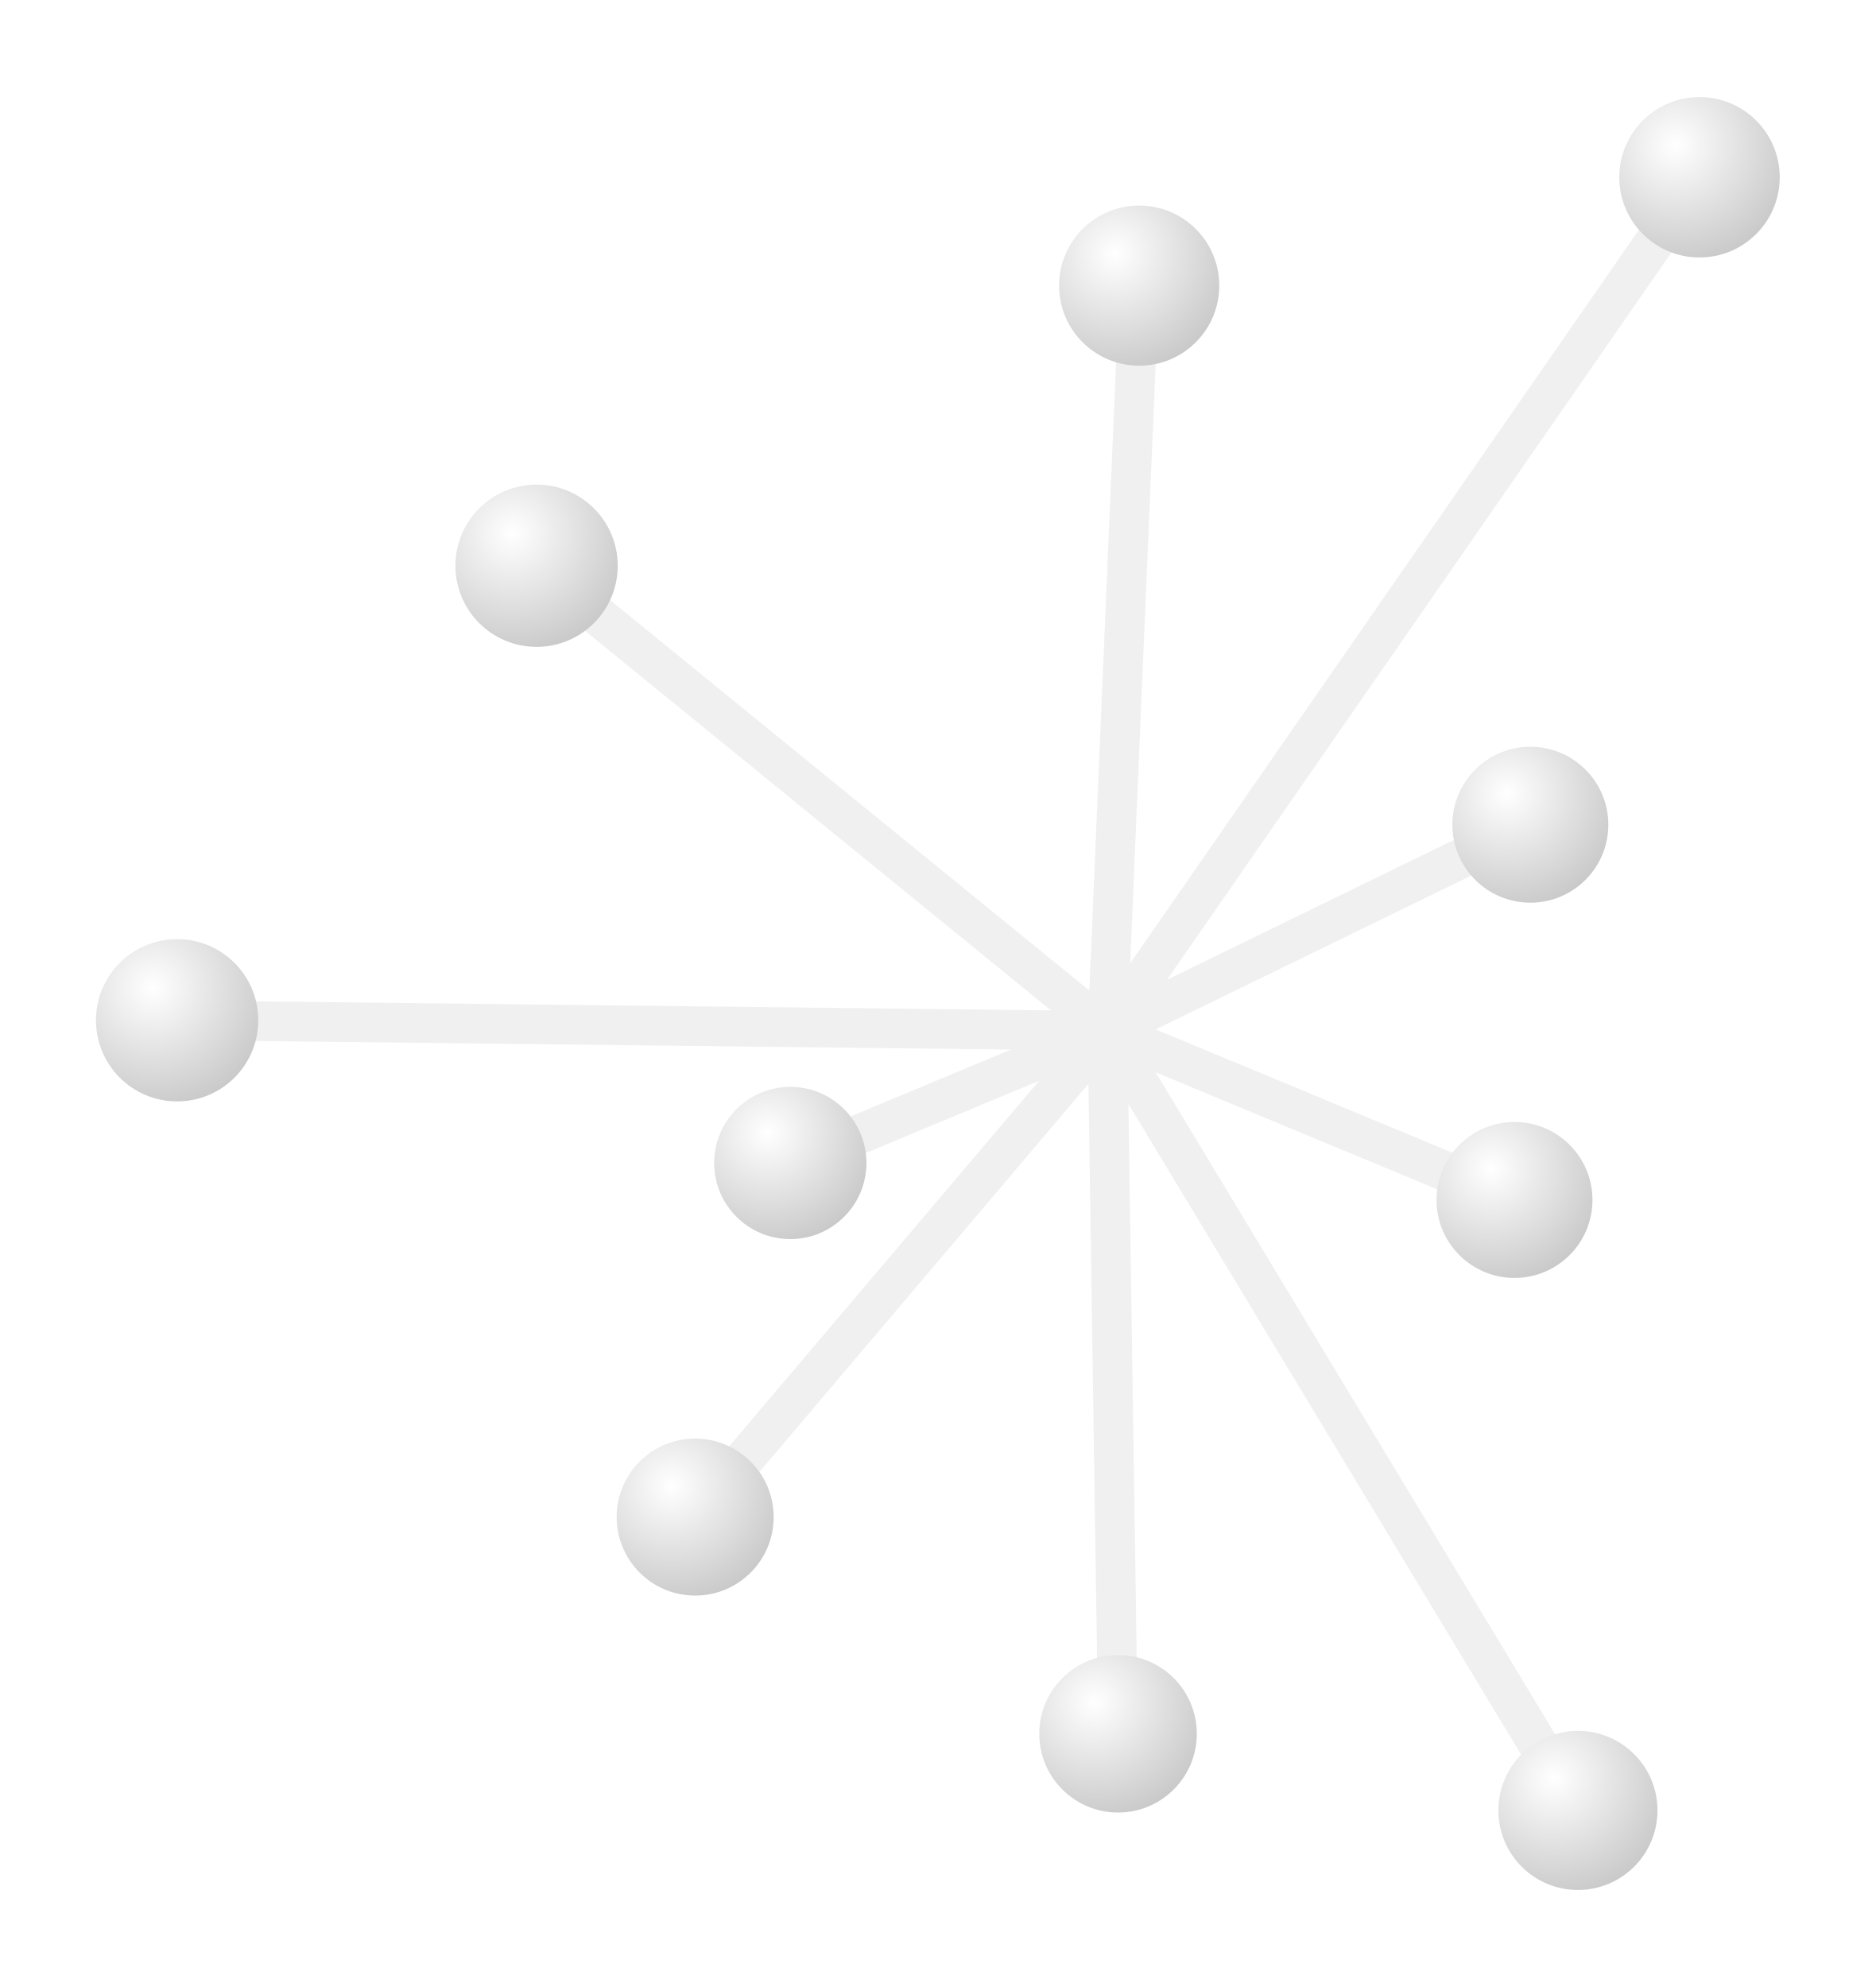
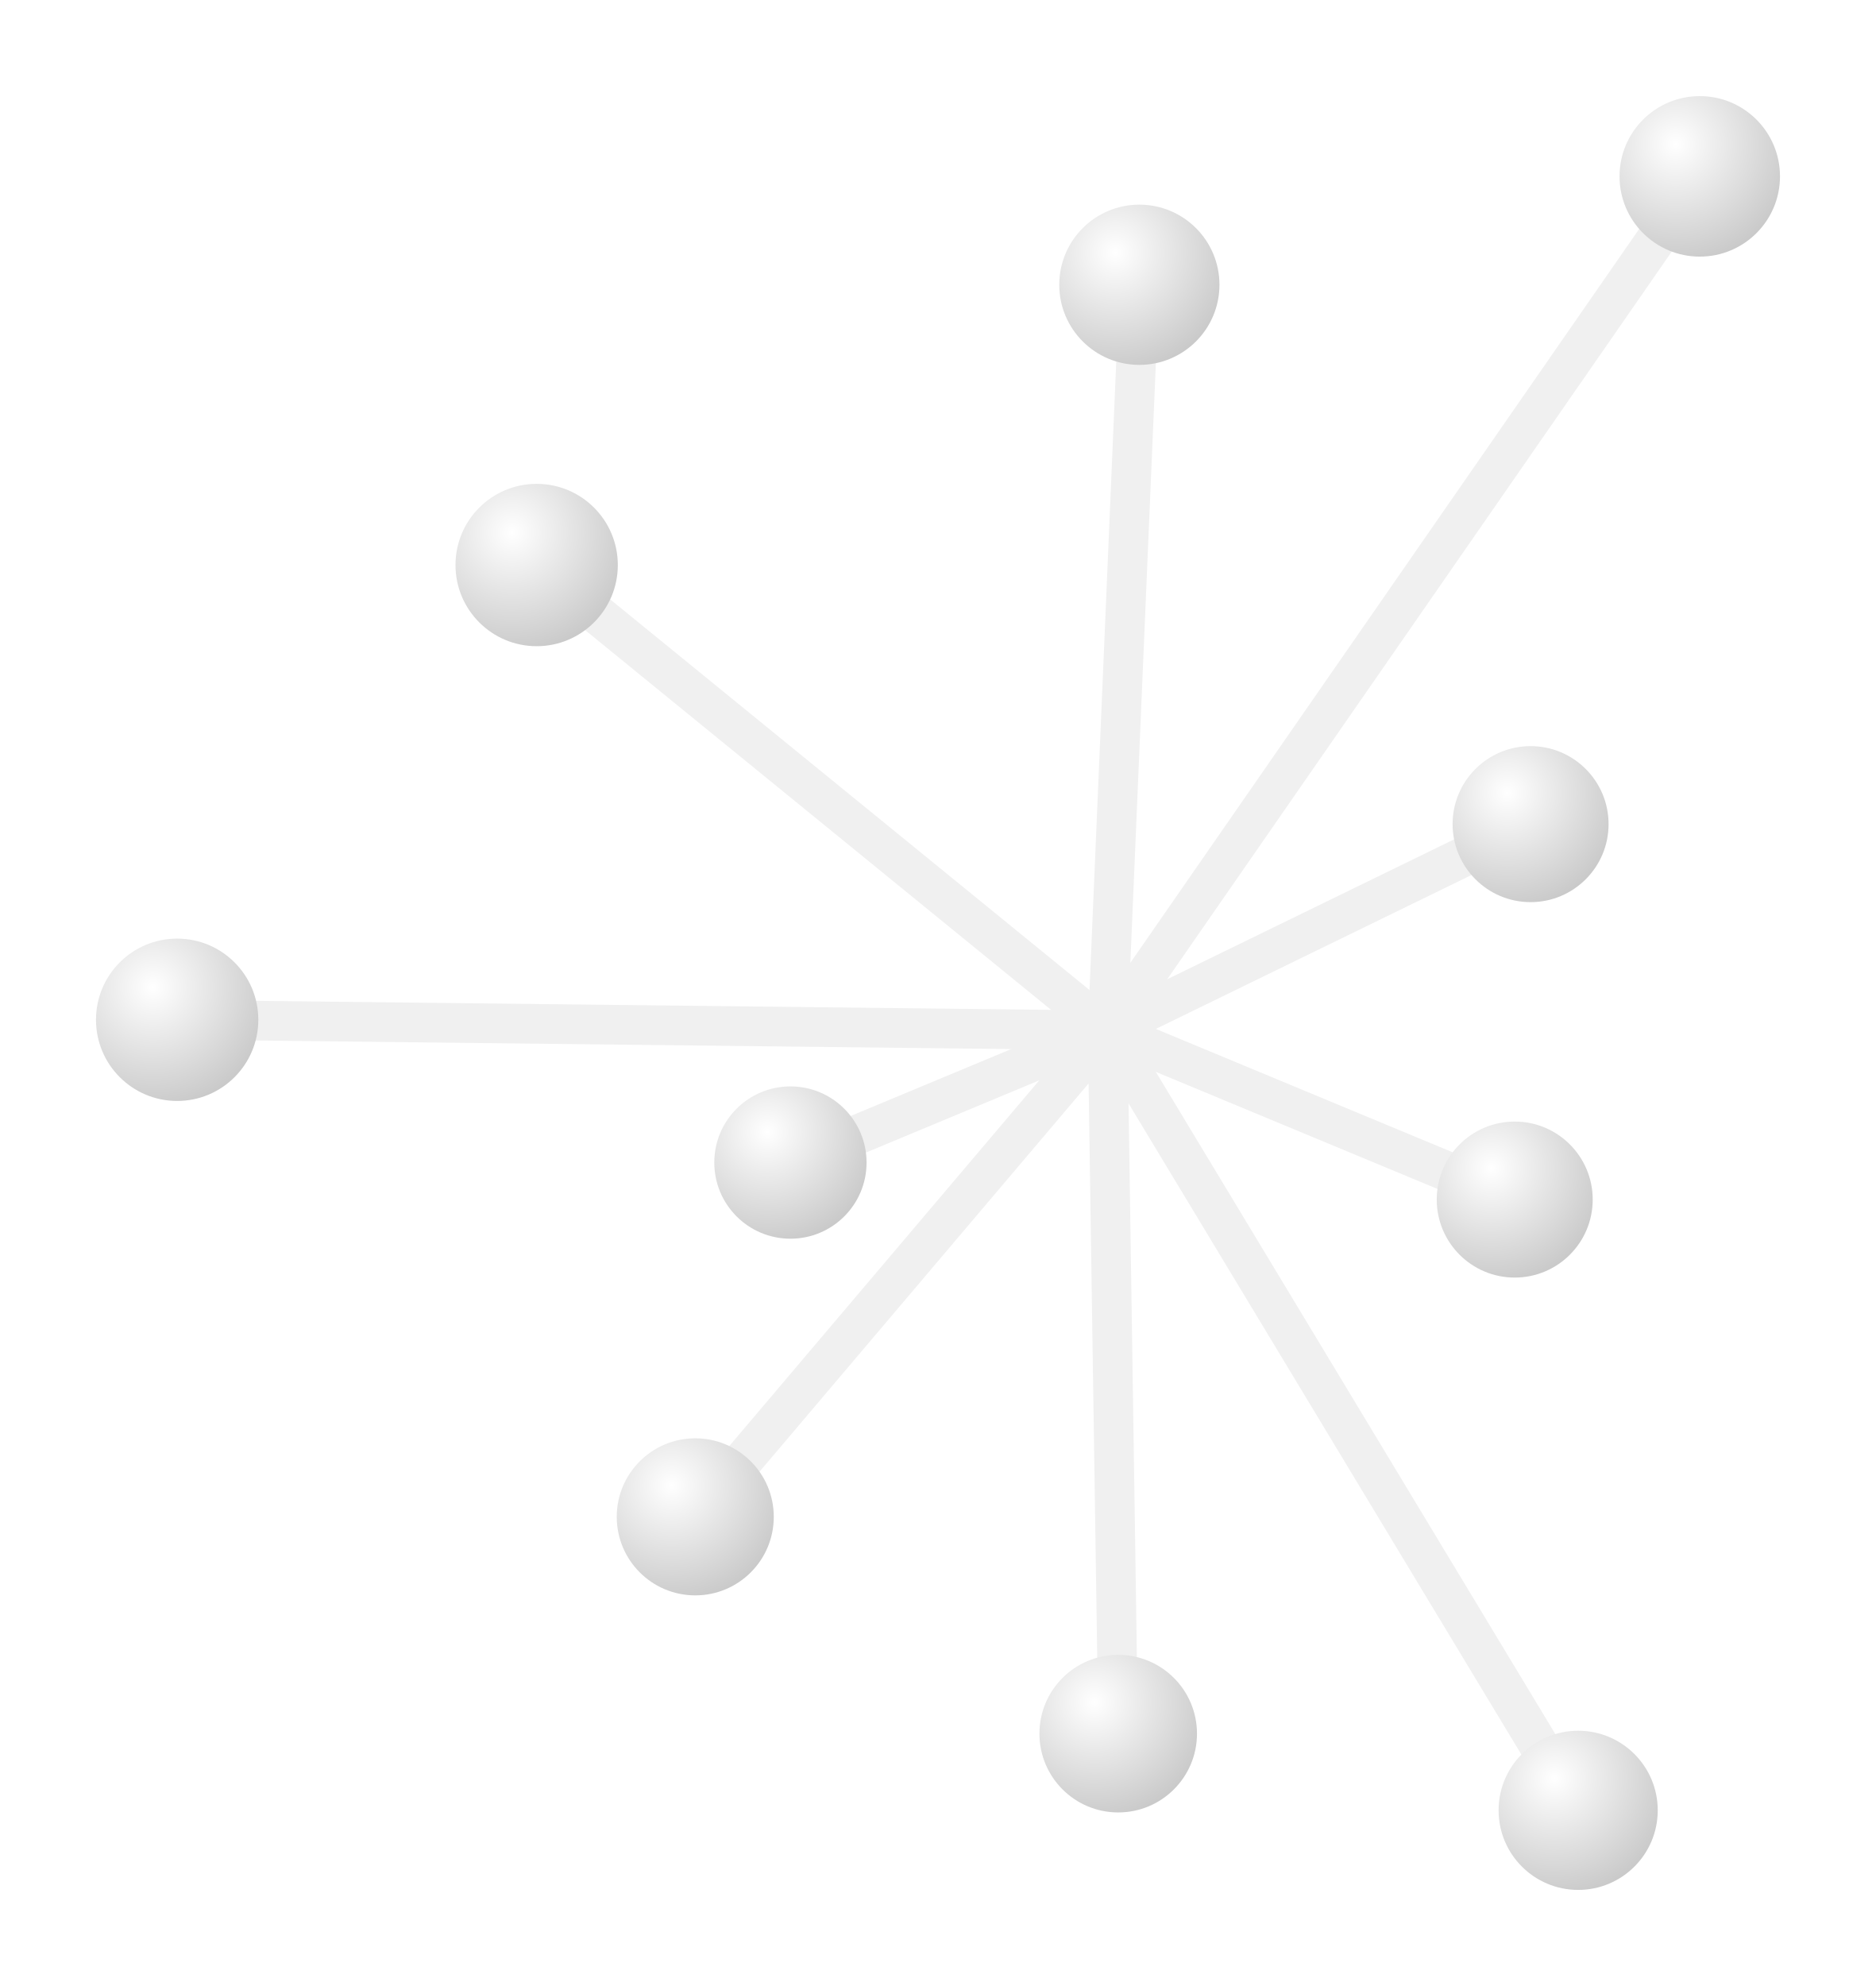
- <svg xmlns="http://www.w3.org/2000/svg" width="941" height="997" viewBox="179.492 330.958 354.835 375.952">
+ <svg xmlns="http://www.w3.org/2000/svg" width="1882" height="1992" viewBox="179.492 331.147 354.835 375.575">
  <defs>
    <radialGradient id="pearl" cx="35%" cy="30%" r="85%">
      <stop offset="0" stop-color="white" />
      <stop offset="1" stop-color="#c2c2c2" />
    </radialGradient>
  </defs>
  <line x1="389.0" y1="526.0" x2="501.0" y2="364.5" stroke="#f0f0f0" stroke-width="7.5" />
  <line x1="389.0" y1="526.0" x2="395.0" y2="385.0" stroke="#f0f0f0" stroke-width="7.5" />
  <line x1="389.0" y1="526.0" x2="281.0" y2="438.0" stroke="#f0f0f0" stroke-width="7.5" />
  <line x1="389.0" y1="526.0" x2="213.0" y2="524.0" stroke="#f0f0f0" stroke-width="7.5" />
  <line x1="389.0" y1="526.0" x2="329.0" y2="551.0" stroke="#f0f0f0" stroke-width="7.5" />
  <line x1="389.0" y1="526.0" x2="311.0" y2="618.0" stroke="#f0f0f0" stroke-width="7.5" />
  <line x1="389.0" y1="526.0" x2="391.0" y2="659.0" stroke="#f0f0f0" stroke-width="7.5" />
  <line x1="389.0" y1="526.0" x2="478.0" y2="673.5" stroke="#f0f0f0" stroke-width="7.5" />
  <line x1="389.0" y1="526.0" x2="466.0" y2="558.0" stroke="#f0f0f0" stroke-width="7.5" />
  <line x1="389.0" y1="526.0" x2="469.0" y2="487.0" stroke="#f0f0f0" stroke-width="7.5" />
  <circle cx="501.0" cy="364.5" r="15.175" fill="url(#pearl)" />
  <circle cx="395.0" cy="385.0" r="15.15" fill="url(#pearl)" />
  <circle cx="281.0" cy="438.0" r="15.35" fill="url(#pearl)" />
  <circle cx="213.0" cy="524.0" r="15.35" fill="url(#pearl)" />
  <circle cx="329.0" cy="551.0" r="14.4" fill="url(#pearl)" />
  <circle cx="311.0" cy="618.0" r="14.85" fill="url(#pearl)" />
  <circle cx="391.0" cy="659.0" r="14.9" fill="url(#pearl)" />
  <circle cx="478.0" cy="673.5" r="15.05" fill="url(#pearl)" />
  <circle cx="466.0" cy="558.0" r="14.75" fill="url(#pearl)" />
  <circle cx="469.0" cy="487.0" r="14.75" fill="url(#pearl)" />
</svg>
